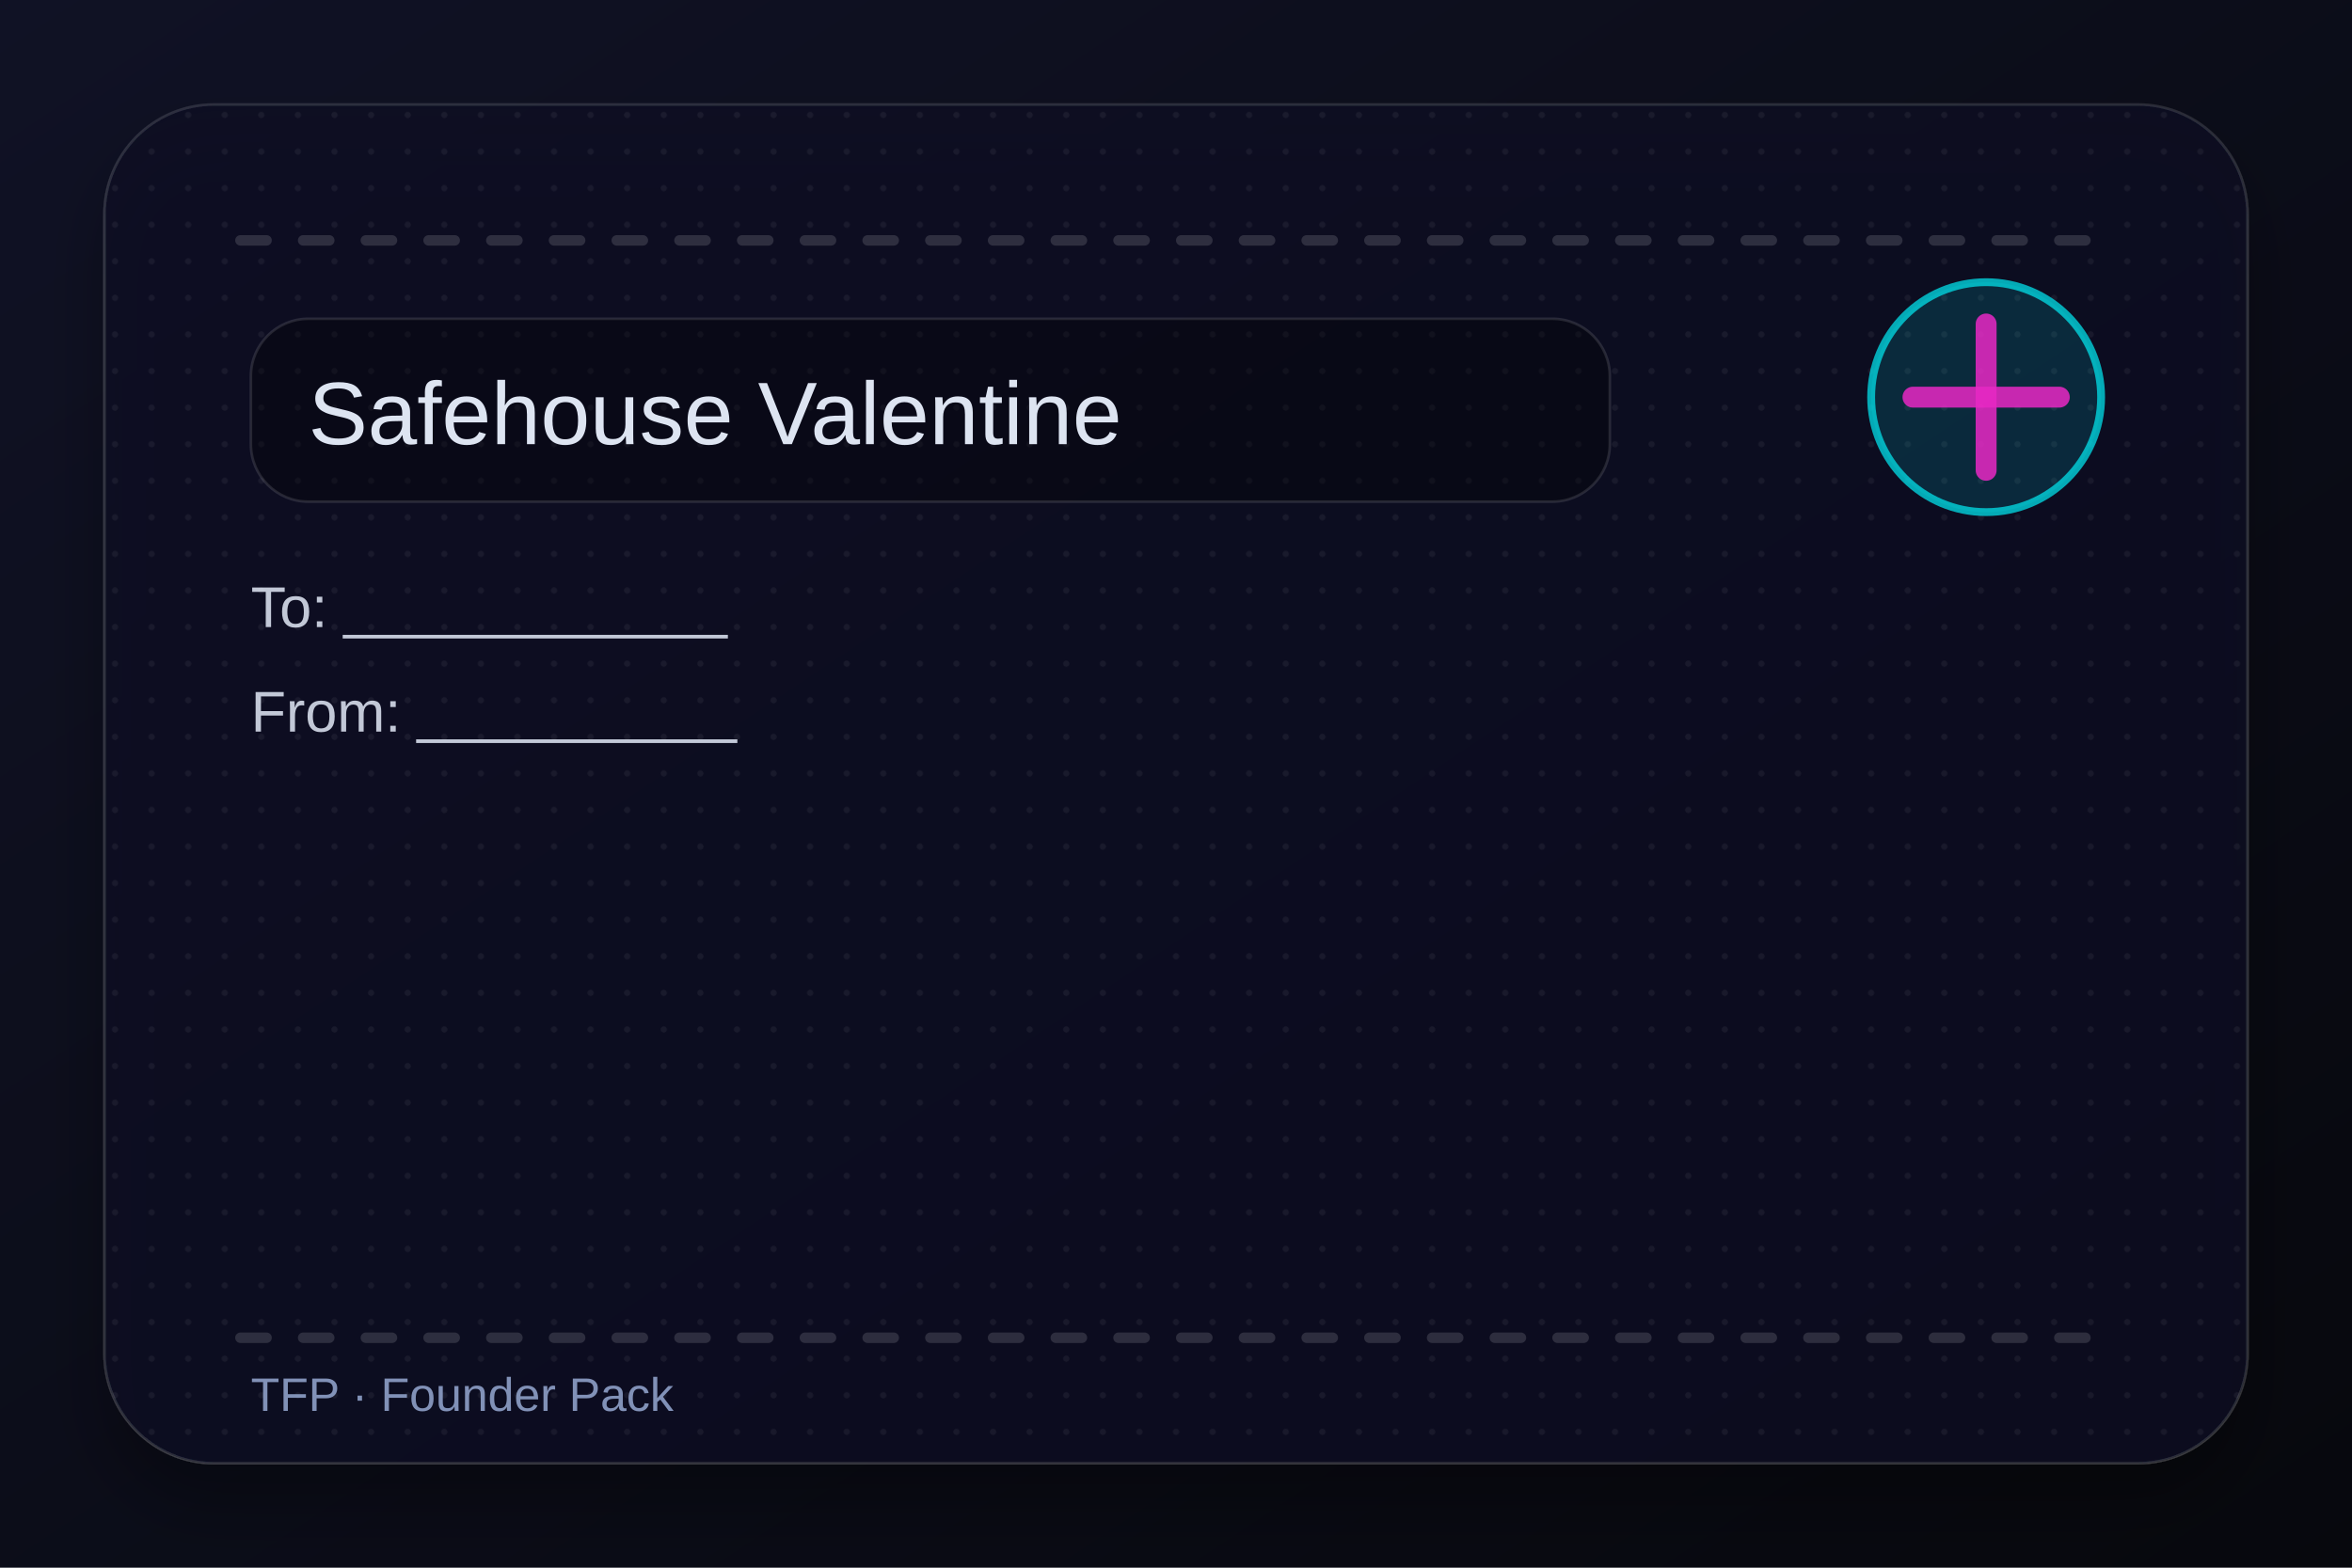
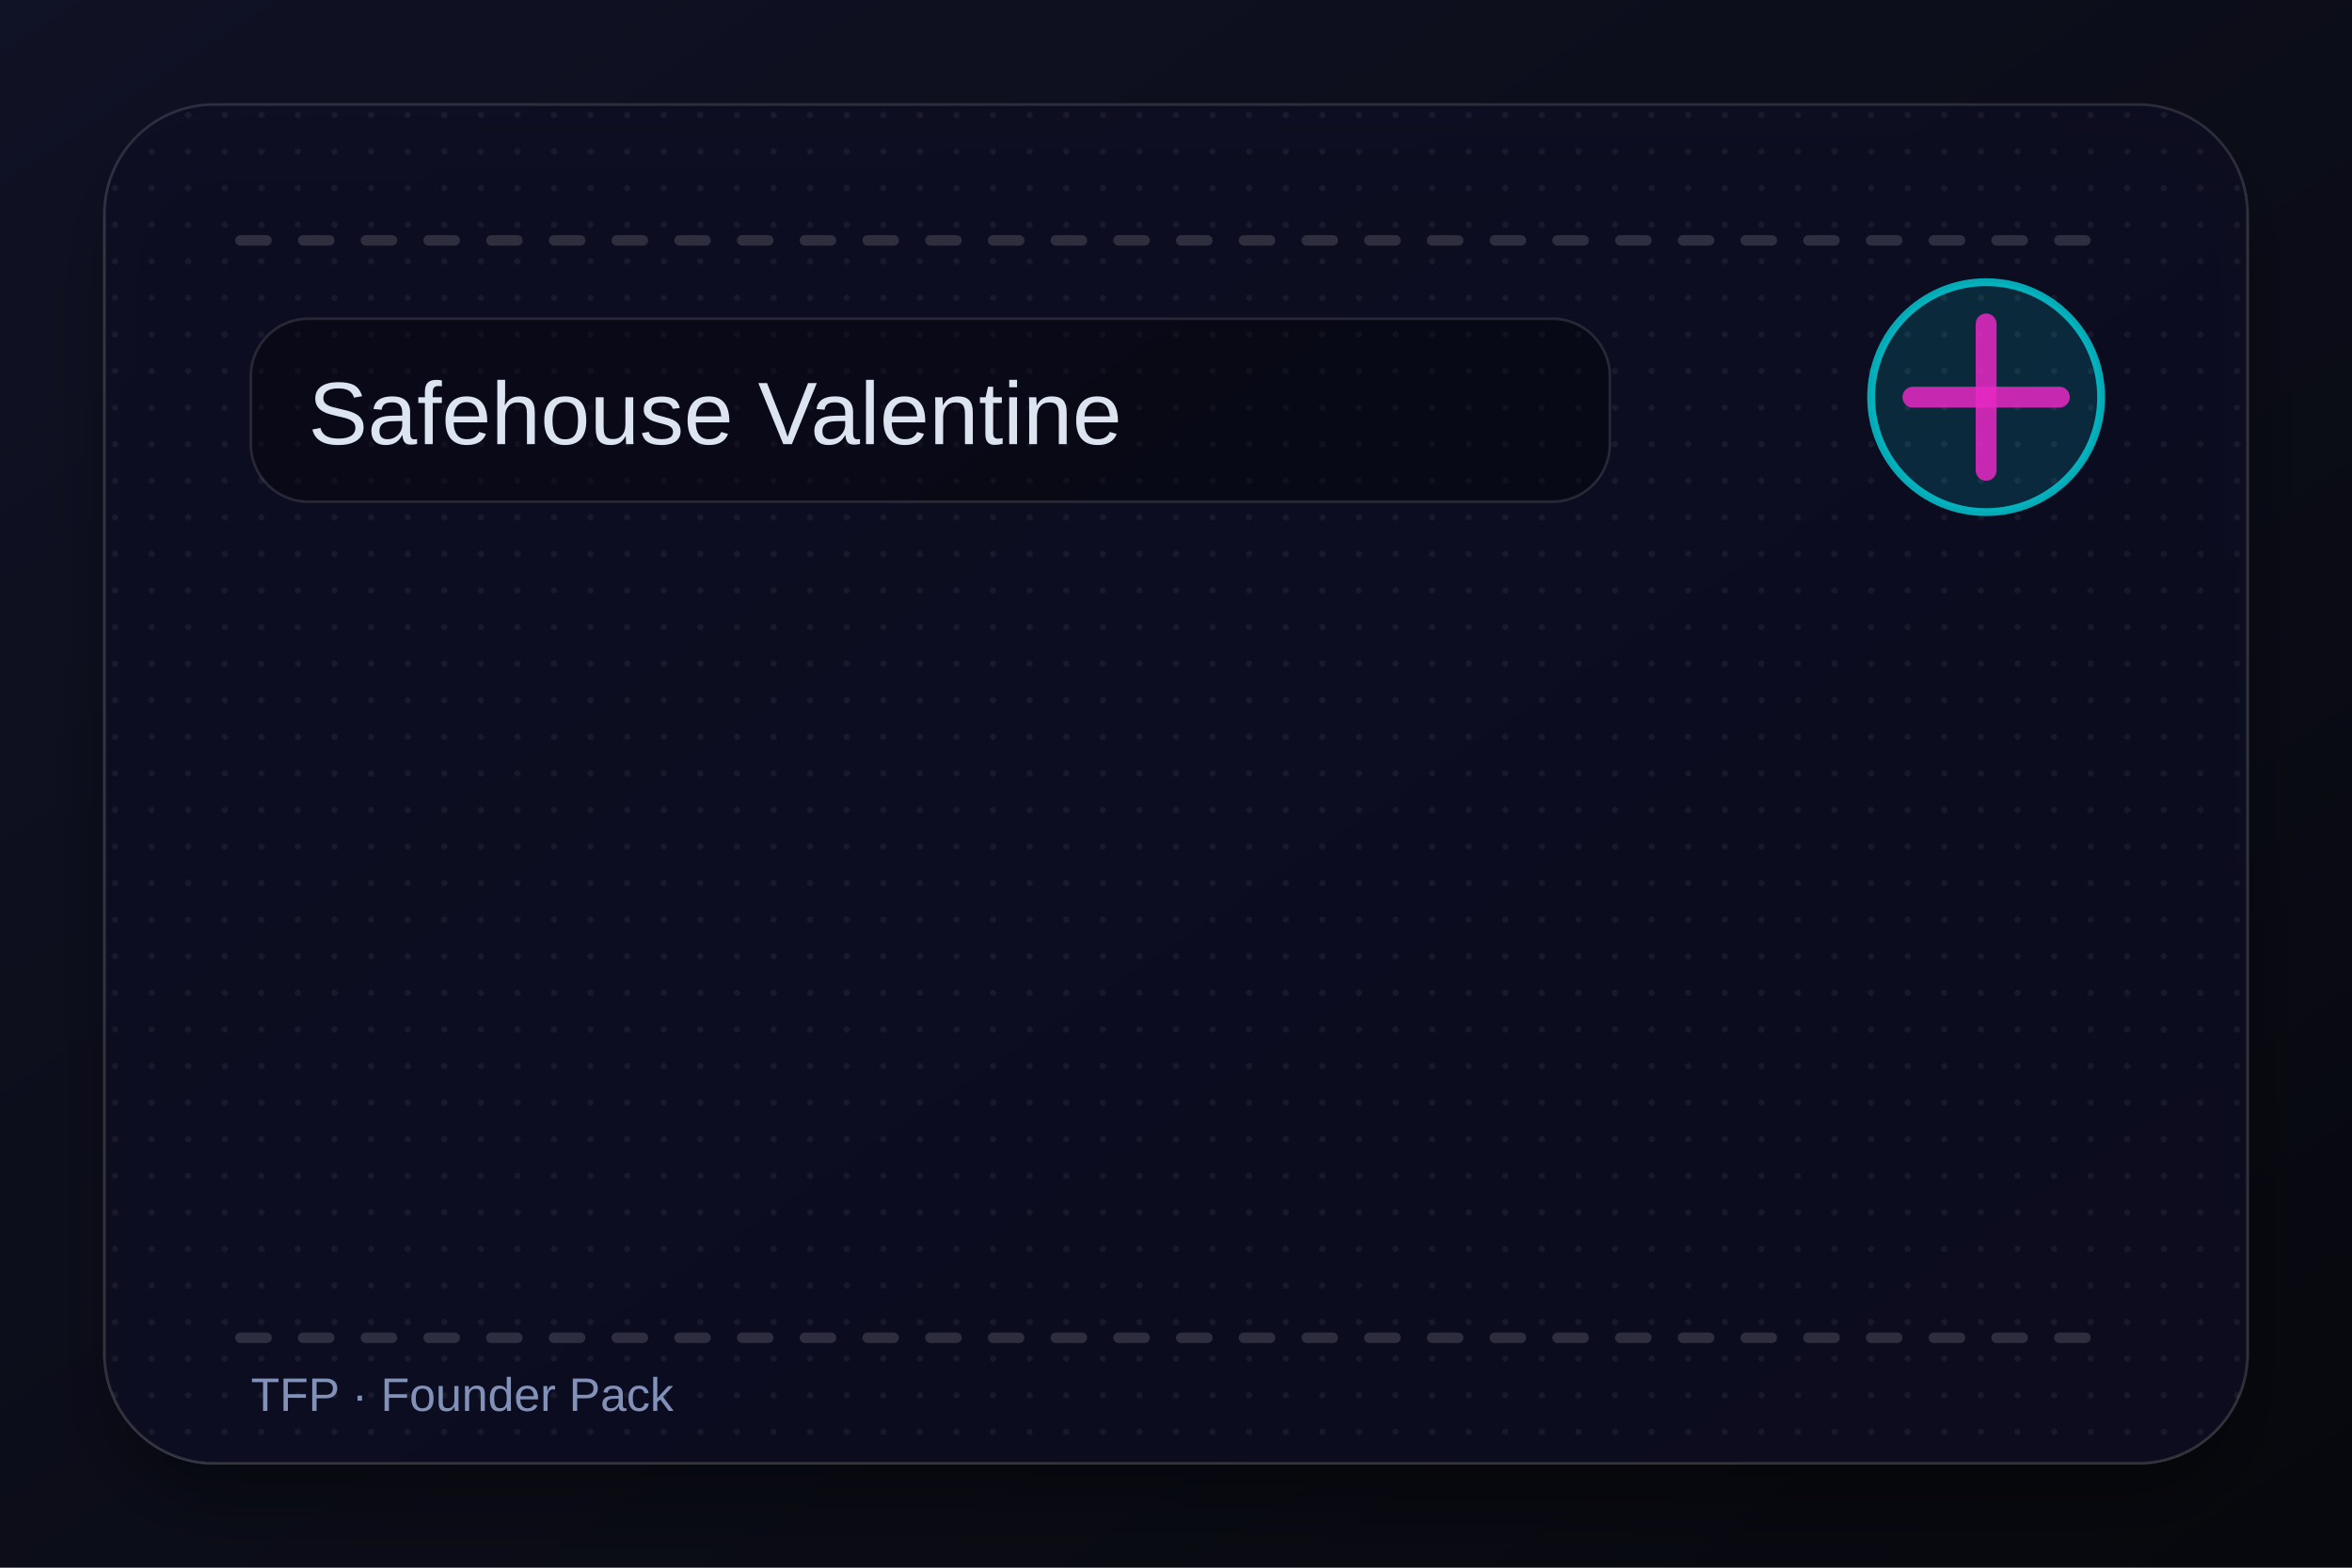
<svg xmlns="http://www.w3.org/2000/svg" viewBox="0 0 900 600">
  <defs>
    <linearGradient id="bg" x1="0" y1="0" x2="1" y2="1">
      <stop offset="0" stop-color="#101225" />
      <stop offset="1" stop-color="#07080d" />
    </linearGradient>
    <filter id="shadow" x="-40%" y="-40%" width="180%" height="180%">
      <feDropShadow dx="0" dy="16" stdDeviation="12" flood-opacity=".42" />
    </filter>
    <pattern id="grain" width="14" height="14" patternUnits="userSpaceOnUse">
      <circle cx="2" cy="2" r="1.2" fill="rgba(255,255,255,0.07)" />
    </pattern>
  </defs>
  <rect width="900" height="600" fill="url(#bg)" />
  <rect x="40" y="40" width="820" height="520" rx="42" fill="rgba(16,18,37,.72)" filter="url(#shadow)" stroke="rgba(255,255,255,.12)" />
  <rect x="40" y="40" width="820" height="520" rx="42" fill="url(#grain)" opacity=".8" />
  <path d="M92 92h716" stroke="rgba(255,255,255,.14)" stroke-width="4" stroke-linecap="round" stroke-dasharray="10 14" />
  <path d="M92 512h716" stroke="rgba(255,255,255,.14)" stroke-width="4" stroke-linecap="round" stroke-dasharray="10 14" />
  <rect x="96" y="122" width="520" height="70" rx="22" fill="rgba(0,0,0,.32)" stroke="rgba(255,255,255,.12)" />
  <text x="118" y="170" font-family="Arial Black, Arial" font-size="34" fill="rgba(234,241,255,.94)">Safehouse Valentine</text>
-   <text x="96" y="240" font-family="Arial, sans-serif" font-size="22" fill="rgba(234,241,255,.82)">To: ____________</text>
-   <text x="96" y="280" font-family="Arial, sans-serif" font-size="22" fill="rgba(234,241,255,.82)">From: __________</text>
  <g opacity=".9">
    <circle cx="760" cy="152" r="44" fill="rgba(0,245,255,.14)" stroke="rgba(0,245,255,.75)" stroke-width="3" />
    <path d="M732 152h56" stroke="rgba(255,43,214,.85)" stroke-width="8" stroke-linecap="round" />
    <path d="M760 124v56" stroke="rgba(255,43,214,.85)" stroke-width="8" stroke-linecap="round" />
  </g>
  <text x="96" y="540" font-family="Arial, sans-serif" font-size="18" fill="rgba(142,160,200,.9)">TFP · Founder Pack</text>
</svg>
